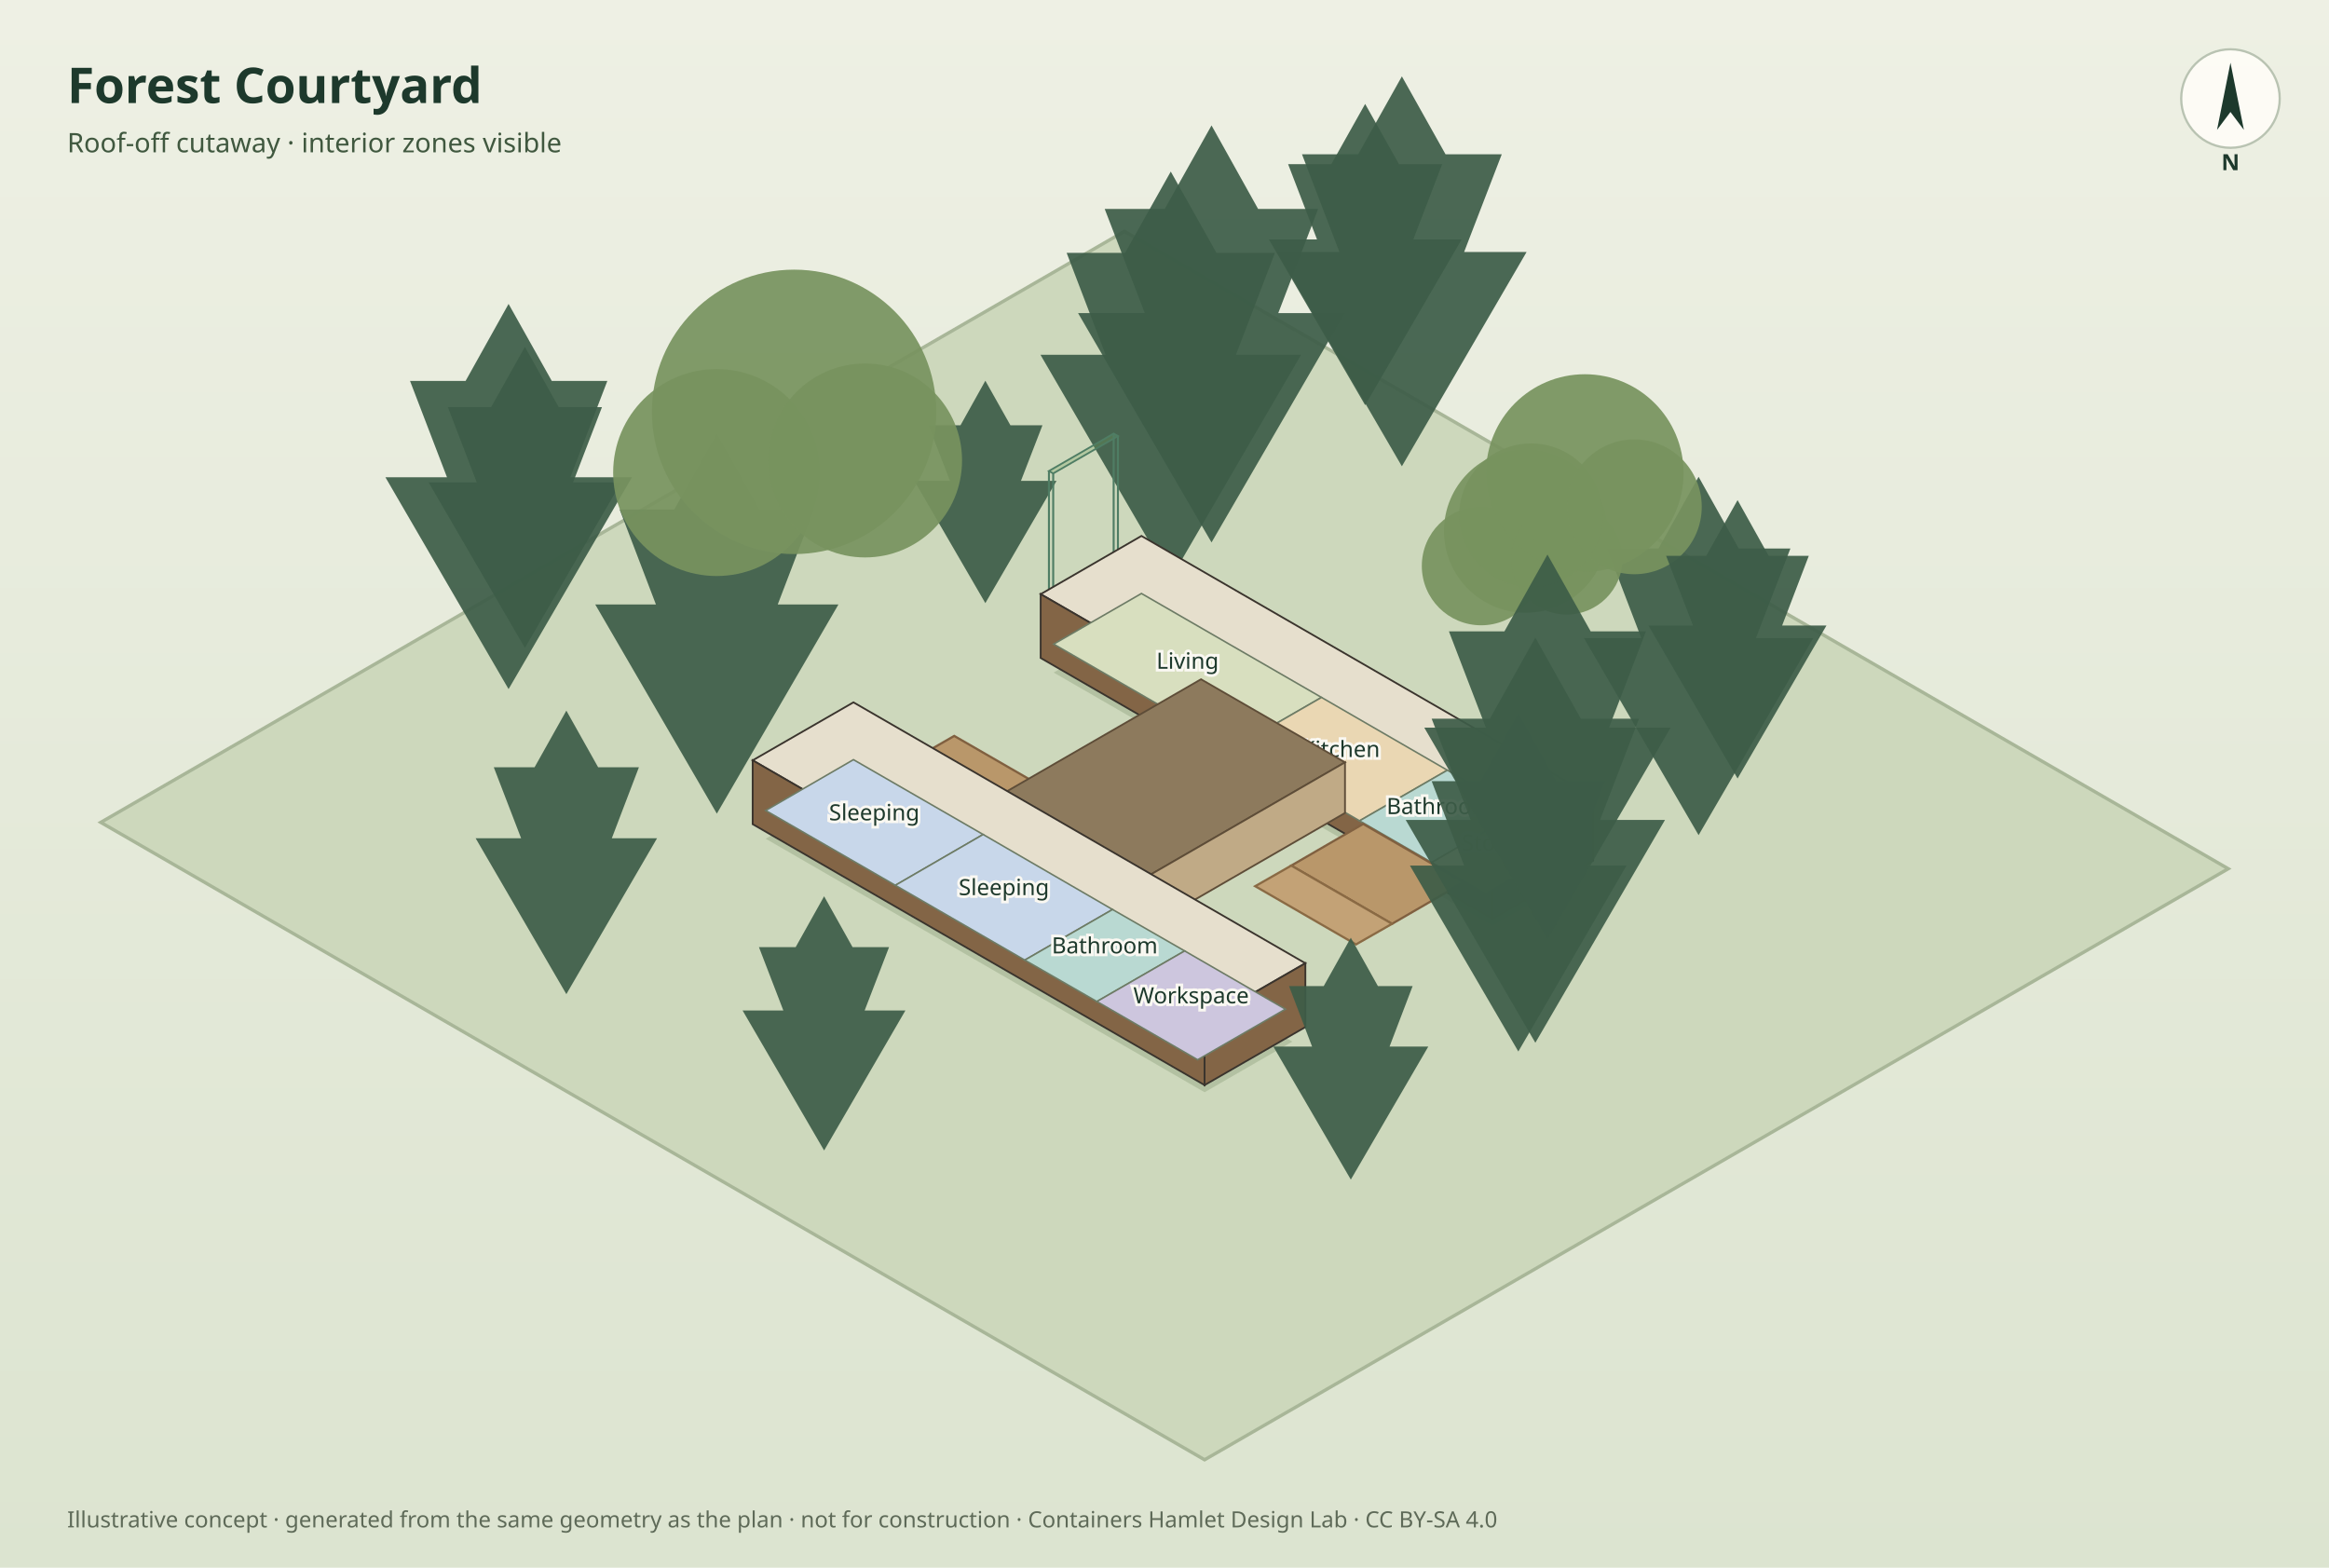
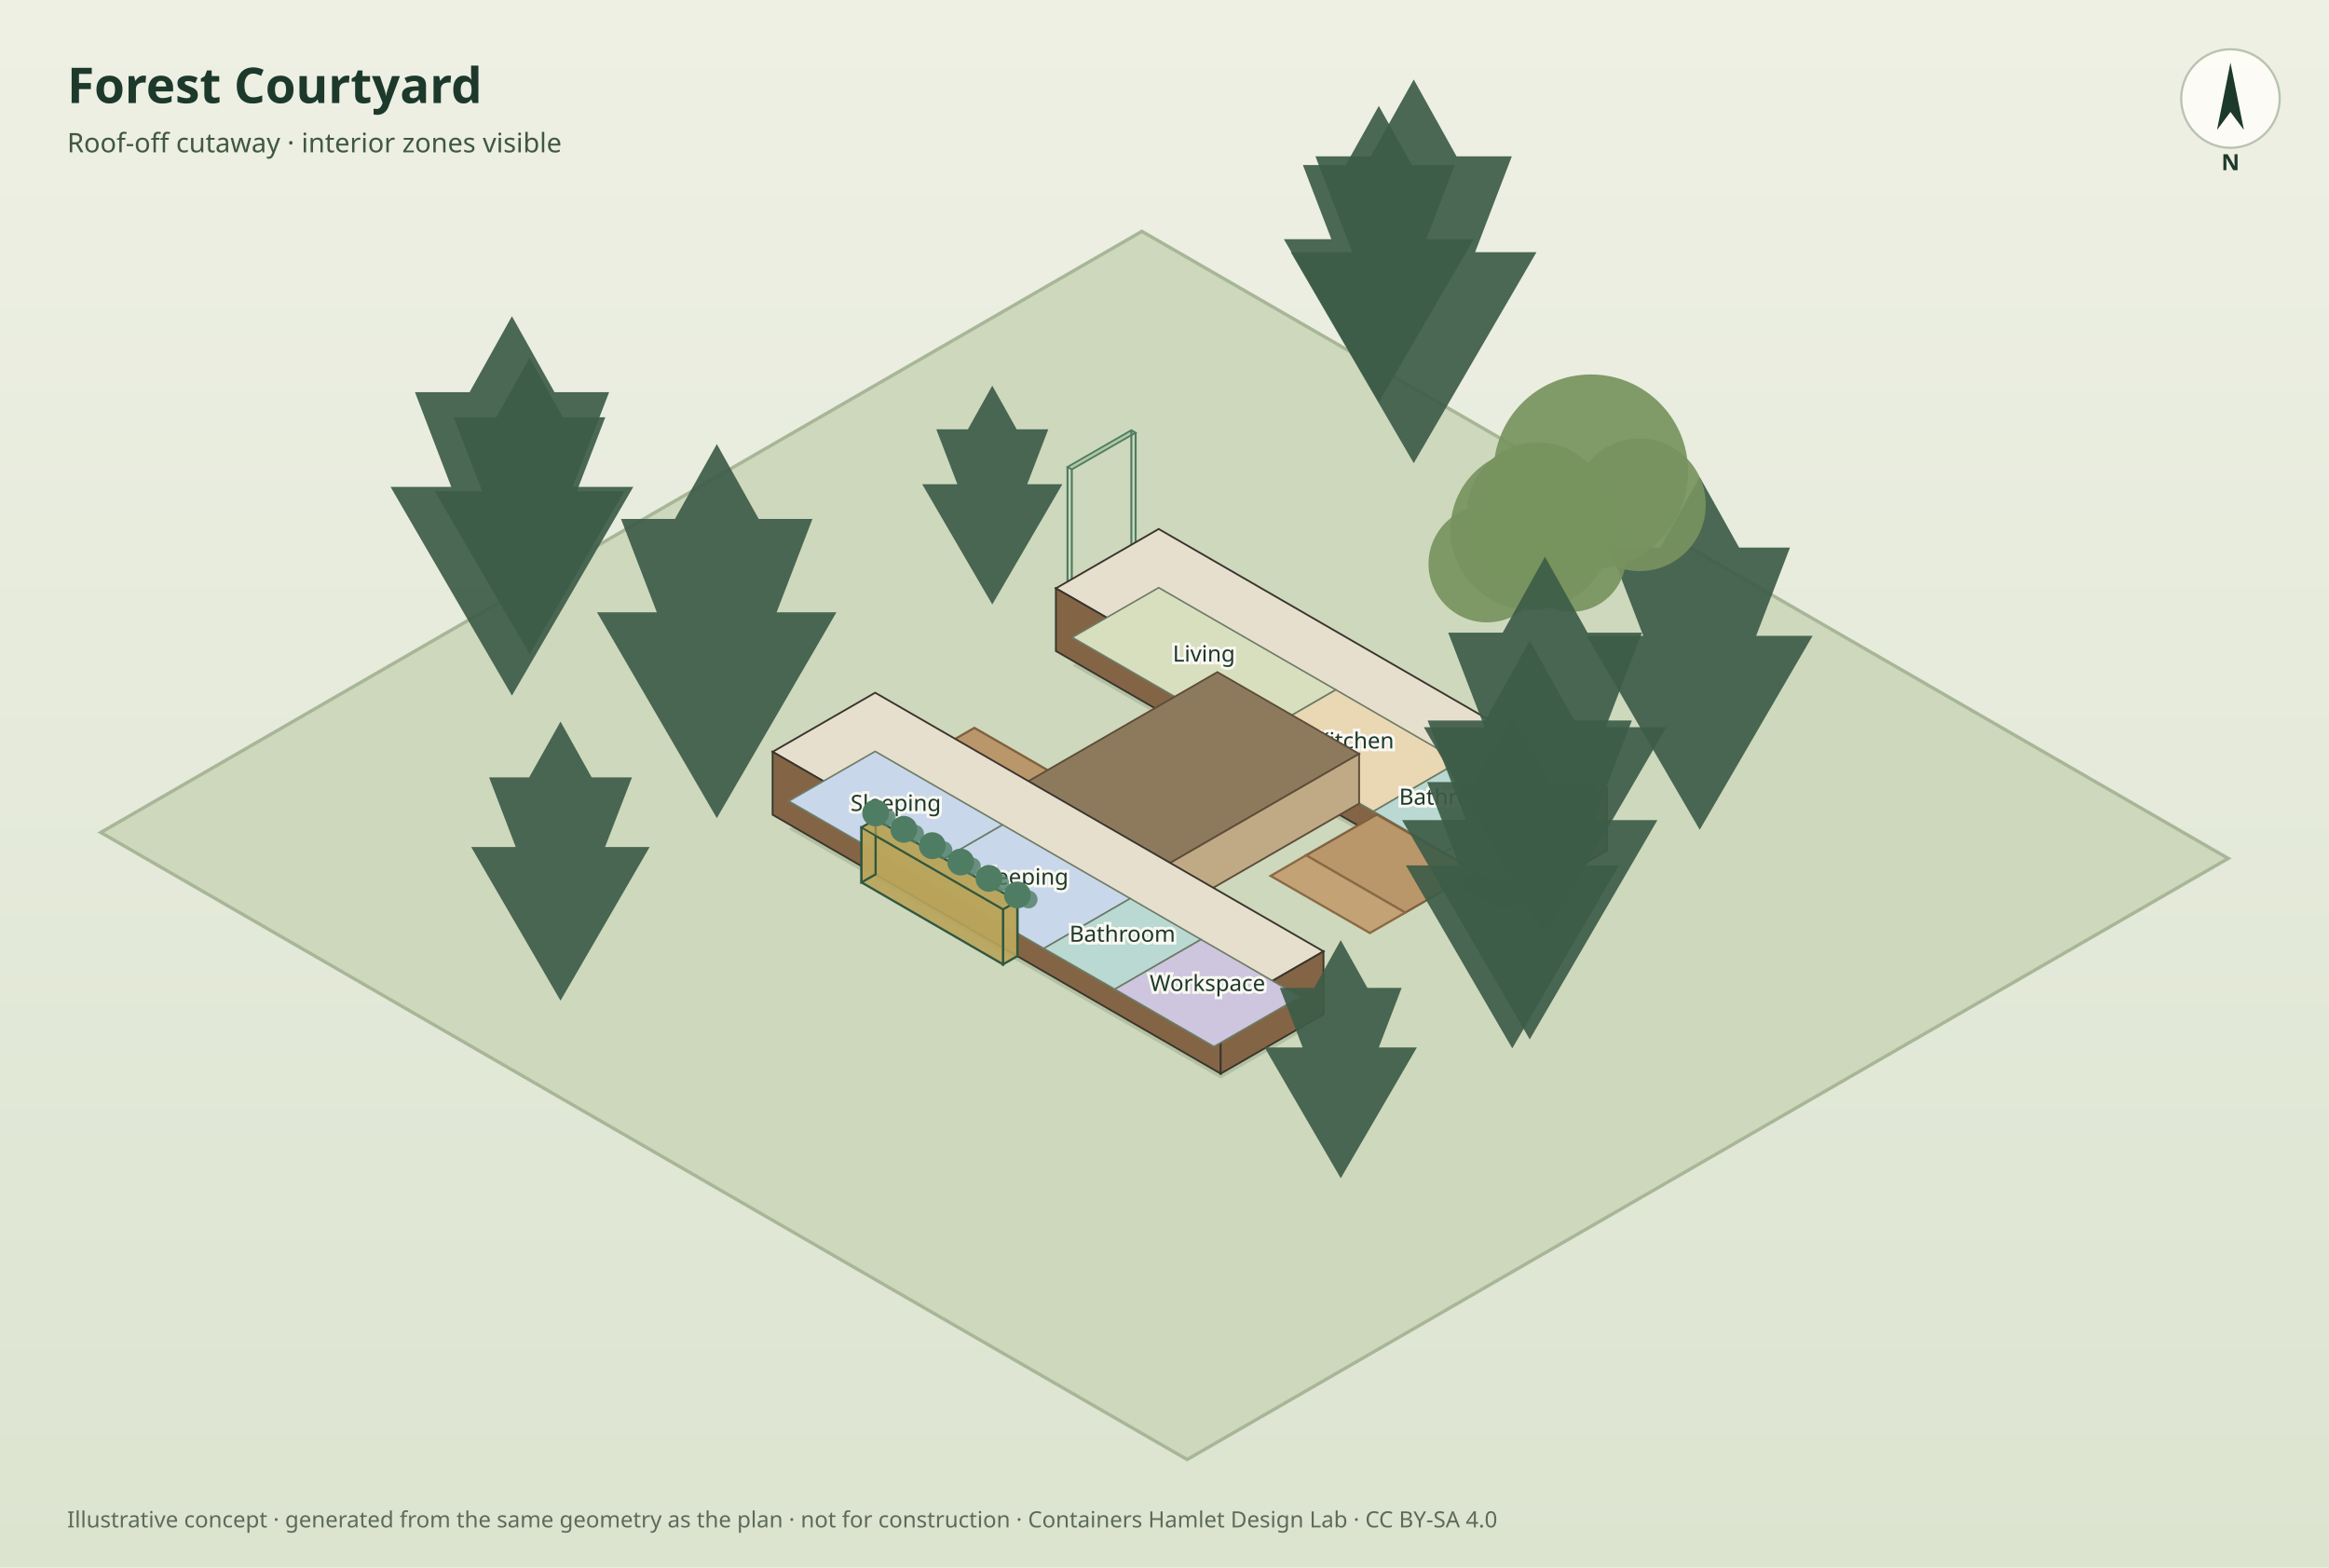
<svg xmlns="http://www.w3.org/2000/svg" viewBox="0 0 1040 700" role="img" aria-labelledby="concept-forest-courtyard-cutaway-t concept-forest-courtyard-cutaway-d">
  <defs>
    <linearGradient id="concept-forest-courtyard-cutaway-sky" x1="0" y1="0" x2="0" y2="1">
      <stop offset="0" stop-color="#eef0e4" />
      <stop offset="1" stop-color="#dce4d0" />
    </linearGradient>
  </defs>
  <rect width="1040" height="700" fill="url(#concept-forest-courtyard-cutaway-sky)" />
-   <path d="M502.1 103.3L995 387.9L537.9 651.8L45 367.2Z" fill="#cdd8bc" stroke="#a8b698" stroke-width="1.5" />
+   <path d="M509.9 103.3L995 383.3L530.1 651.7L45 371.7Z" fill="#cdd8bc" stroke="#a8b698" stroke-width="1.5" />
  <g fill="#3d5d48" fill-opacity="0.92">
-     <path d="M227.1 307.7L282.2 213.1L254.7 213.1L271.2 170.1L246.4 170.1L227.1 135.7L207.9 170.1L183.1 170.1L199.6 213.1L172.1 213.1Z" />
+     <path d="M228.6 310.6L282.8 217.4L255.7 217.4L272 175.1L247.6 175.1L228.6 141.2L209.7 175.1L185.3 175.1L201.5 217.4L174.4 217.4Z" />
  </g>
  <g fill="#3d5d48" fill-opacity="0.92">
-     <path d="M320.1 363.3L374.4 269.9L347.3 269.9L363.5 227.5L339.1 227.5L320.1 193.6L301.1 227.5L276.7 227.5L292.9 269.9L265.8 269.9Z" />
+     <path d="M320.1 365.3L373.5 273.4L346.8 273.4L362.8 231.7L338.8 231.7L320.1 198.3L301.4 231.7L277.3 231.7L293.3 273.4L266.6 273.4Z" />
  </g>
  <g fill="#3d5d48" fill-opacity="0.92">
-     <path d="M440 269.3L471.8 214.7L455.9 214.7L465.5 189.9L451.2 189.9L440 170L428.9 189.9L414.6 189.9L424.2 214.7L408.3 214.7Z" />
+     <path d="M443.1 269.9L474.4 216.2L458.7 216.2L468.1 191.7L454 191.7L443.1 172.2L432.2 191.7L418.1 191.7L427.5 216.2L411.8 216.2Z" />
  </g>
  <g fill="#3d5d48" fill-opacity="0.92">
-     <path d="M626 208.2L681.7 112.5L653.8 112.5L670.6 68.9L645.5 68.9L626 34.1L606.5 68.9L581.4 68.9L598.1 112.5L570.3 112.5Z" />
+     <path d="M631.3 206.8L686.1 112.6L658.7 112.6L675.1 69.8L650.4 69.8L631.3 35.5L612.1 69.8L587.4 69.8L603.8 112.6L576.4 112.6Z" />
  </g>
  <g fill="#3d5d48" fill-opacity="0.92">
-     <path d="M234.4 289.3L277.4 215.4L255.9 215.4L268.8 181.8L249.5 181.8L234.4 154.9L219.3 181.8L200 181.8L212.9 215.4L191.4 215.4Z" />
+     <path d="M236.5 292.1L278.8 219.3L257.6 219.3L270.3 186.3L251.3 186.3L236.5 159.8L221.6 186.3L202.6 186.3L215.3 219.3L194.1 219.3Z" />
  </g>
  <g fill="#3d5d48" fill-opacity="0.92">
-     <path d="M758.5 372.9L809.7 284.9L784.1 284.9L799.5 244.9L776.4 244.9L758.5 212.9L740.6 244.9L717.6 244.9L732.9 284.9L707.3 284.9Z" />
+     <path d="M759 370.5L809.4 283.9L784.2 283.9L799.3 244.5L776.6 244.5L759 213L741.4 244.5L718.7 244.5L733.8 283.9L708.6 283.9Z" />
  </g>
  <g fill="#78935f" fill-opacity="0.92">
-     <circle cx="681.3" cy="237.1" r="36.5" />
-     <circle cx="661.4" cy="252.7" r="26.5" />
-     <circle cx="699.6" cy="249.5" r="24.9" />
+     <circle cx="683.6" cy="236.5" r="35.9" />
+     <circle cx="664" cy="251.8" r="26.1" />
+     <circle cx="701.6" cy="248.7" r="24.5" />
  </g>
  <g fill="#3d5d48" fill-opacity="0.92">
-     <path d="M609.6 180.9L652.7 106.9L631.1 106.9L644 73.3L624.7 73.3L609.6 46.4L594.5 73.3L575.2 73.3L588.1 106.9L566.6 106.9Z" />
+     <path d="M615.7 179.6L658.1 106.8L636.9 106.8L649.6 73.7L630.5 73.7L615.7 47.3L600.9 73.7L581.8 73.7L594.5 106.8L573.3 106.8Z" />
  </g>
  <g fill="#78935f" fill-opacity="0.92">
-     <circle cx="707.7" cy="211.2" r="44.1" />
-     <circle cx="683.7" cy="230.1" r="32.1" />
-     <circle cx="729.8" cy="226.3" r="30.1" />
+     <circle cx="710.4" cy="210.6" r="43.4" />
+     <circle cx="686.7" cy="229.1" r="31.6" />
+     <circle cx="732.1" cy="225.4" r="29.6" />
  </g>
-   <g fill="#78935f" fill-opacity="0.92">
-     <circle cx="354.6" cy="183.9" r="63.5" />
-     <circle cx="320" cy="211" r="46.2" />
-     <circle cx="386.3" cy="205.6" r="43.3" />
+   <path d="M505.2 259.9 507.1 261 478.6 277.4 476.7 276.3Z" fill="#9ab886" fill-opacity="0.3" stroke="#4f7d64" stroke-width="0.8" />
+   <path d="M505.2 192.1 507.1 193.2 478.6 209.6 476.7 208.5Z" fill="#6f9d5b" fill-opacity="0.28" stroke="#4f7d64" stroke-width="0.8" />
+   <path d="M505.2 259.9L505.2 192.1" stroke="#4f7d64" stroke-width="0.9" />
+   <path d="M507.1 261L507.1 193.2" stroke="#4f7d64" stroke-width="0.9" />
+   <path d="M478.6 277.4L478.6 209.6" stroke="#4f7d64" stroke-width="0.9" />
+   <path d="M476.7 276.3L476.7 208.5" stroke="#4f7d64" stroke-width="0.9" />
+   <path d="M517.4 274.9 710.2 386.2 671.7 408.5 478.8 297.1Z" fill="#9eae8d" fill-opacity="0.55" />
+   <path d="M517.4 236.2 717.5 351.8 671.7 378.2 471.5 262.7Z" fill="#e6dfcd" stroke="#3a342d" stroke-width="0.8" />
+   <path d="M471.5 290.7 671.7 406.3 671.7 378.2 471.5 262.7Z" fill="#836546" stroke="#3a342d" stroke-width="0.8" />
+   <path d="M717.5 379.8 671.7 406.3 671.7 378.2 717.5 351.8Z" fill="#836546" stroke="#3a342d" stroke-width="0.8" />
+   <path d="M517.4 262.4 596.5 308 557.9 330.3 478.8 284.6Z" fill="#d8dfbf" stroke="#6d7b65" stroke-width="0.7" />
+   <text x="537.6" y="295.4" font-family="system-ui, sans-serif" font-size="10" text-anchor="middle" fill="#1d392c" stroke="#faf8f2" stroke-width="2.5" paint-order="stroke">Living</text>
+   <path d="M596.5 308 651.8 340 613.3 362.3 557.9 330.3Z" fill="#ead7b3" stroke="#6d7b65" stroke-width="0.7" />
+   <text x="604.9" y="334.2" font-family="system-ui, sans-serif" font-size="10" text-anchor="middle" fill="#1d392c" stroke="#faf8f2" stroke-width="2.5" paint-order="stroke">Kitchen</text>
+   <path d="M651.8 340 683.5 358.3 644.9 380.6 613.3 362.3Z" fill="#b9d9d2" stroke="#6d7b65" stroke-width="0.7" />
+   <text x="648.4" y="359.3" font-family="system-ui, sans-serif" font-size="10" text-anchor="middle" fill="#1d392c" stroke="#faf8f2" stroke-width="2.5" paint-order="stroke">Bathroom</text>
+   <path d="M683.5 358.3 707.2 372 668.6 394.3 644.9 380.6Z" fill="#ddd4c2" stroke="#6d7b65" stroke-width="0.7" />
+   <text x="676" y="375.3" font-family="system-ui, sans-serif" font-size="10" text-anchor="middle" fill="#1d392c" stroke="#faf8f2" stroke-width="2.5" paint-order="stroke">Storage</text>
+   <path d="M435.1 325 482.6 352.4 450.9 370.6 403.5 343.2Z" fill="#b9976a" stroke="#806040" stroke-width="1" />
+   <path d="M543.6 300.1 606.9 336.6 518.9 387.4 455.6 350.9Z" fill="#8d7a5d" stroke="#5e4d38" stroke-width="0.8" />
+   <path d="M455.6 373.1 518.9 409.6 518.9 387.4 455.6 350.9Z" fill="#c0aa86" stroke="#5e4d38" stroke-width="0.8" />
+   <path d="M606.9 358.8 518.9 409.6 518.9 387.4 606.9 336.6Z" fill="#c0aa86" stroke="#5e4d38" stroke-width="0.8" />
+   <path d="M455.6 373.1 518.9 409.6 518.9 387.4 455.6 350.9Z" fill="#6b9277" fill-opacity="0.18" stroke="#4f7d64" stroke-width="1" />
+   <path d="M614.8 363.7 659.1 389.2 627.5 407.5 583.2 381.9Z" fill="#b9976a" stroke="#806040" stroke-width="1" />
+   <path d="M583.2 381.9 627.5 407.5 611.7 416.6 567.4 391.1Z" fill="#c3a276" stroke="#8a6a44" stroke-width="1" />
+   <path d="M390.8 347.9 583.7 459.3 545.1 481.6 352.2 370.2Z" fill="#9eae8d" fill-opacity="0.55" />
+   <path d="M390.8 309.3 591 424.8 545.1 451.3 345 335.7Z" fill="#e6dfcd" stroke="#3a342d" stroke-width="0.8" />
+   <path d="M345 363.8 545.1 479.4 545.1 451.3 345 335.7Z" fill="#836546" stroke="#3a342d" stroke-width="0.8" />
+   <path d="M591 452.9 545.1 479.4 545.1 451.3 591 424.8Z" fill="#836546" stroke="#3a342d" stroke-width="0.8" />
+   <path d="M390.8 335.5 447.7 368.3 409.2 390.6 352.2 357.7Z" fill="#c8d7ea" stroke="#6d7b65" stroke-width="0.7" />
+   <text x="400" y="362.1" font-family="system-ui, sans-serif" font-size="10" text-anchor="middle" fill="#1d392c" stroke="#faf8f2" stroke-width="2.5" paint-order="stroke">Sleeping</text>
+   <path d="M447.7 368.3 504.7 401.2 466.1 423.5 409.2 390.6Z" fill="#c8d7ea" stroke="#6d7b65" stroke-width="0.7" />
+   <text x="456.9" y="395" font-family="system-ui, sans-serif" font-size="10" text-anchor="middle" fill="#1d392c" stroke="#faf8f2" stroke-width="2.5" paint-order="stroke">Sleeping</text>
+   <path d="M504.7 401.2 536.3 419.5 497.8 441.7 466.1 423.5Z" fill="#b9d9d2" stroke="#6d7b65" stroke-width="0.7" />
+   <text x="501.2" y="420.5" font-family="system-ui, sans-serif" font-size="10" text-anchor="middle" fill="#1d392c" stroke="#faf8f2" stroke-width="2.5" paint-order="stroke">Bathroom</text>
+   <path d="M536.3 419.5 580.6 445.1 542.1 467.3 497.8 441.7Z" fill="#cdc6de" stroke="#6d7b65" stroke-width="0.7" />
+   <text x="539.2" y="442.5" font-family="system-ui, sans-serif" font-size="10" text-anchor="middle" fill="#1d392c" stroke="#faf8f2" stroke-width="2.5" paint-order="stroke">Workspace</text>
+   <path d="M391 390.4 454.3 426.9 454.3 402.4 391 365.8Z" fill="#b9a45a" fill-opacity="0.9" stroke="#31573f" stroke-width="1" />
+   <path d="M454.3 426.9 447.9 430.6 447.9 406 454.3 402.4Z" fill="#b9a45a" fill-opacity="0.9" stroke="#31573f" stroke-width="1" />
+   <path d="M447.9 430.6 384.7 394 384.7 369.5 447.9 406Z" fill="#b9a45a" fill-opacity="0.9" stroke="#31573f" stroke-width="1" />
+   <path d="M384.7 394 391 390.4 391 365.8 384.7 369.5Z" fill="#b9a45a" fill-opacity="0.9" stroke="#31573f" stroke-width="1" />
+   <path d="M391 365.8 454.3 402.4 447.9 406 384.7 369.5Z" fill="#b9a45a" fill-opacity="0.65" stroke="#31573f" stroke-width="0.8" />
+   <circle cx="391" cy="363" r="6" fill="#4f7d64" />
+   <circle cx="396" cy="365" r="4" fill="#4f7d64" opacity="0.8" />
+   <circle cx="403.6" cy="370.3" r="6" fill="#4f7d64" />
+   <circle cx="408.6" cy="372.3" r="4" fill="#4f7d64" opacity="0.8" />
+   <circle cx="416.3" cy="377.6" r="6" fill="#4f7d64" />
+   <circle cx="421.3" cy="379.6" r="4" fill="#4f7d64" opacity="0.8" />
+   <circle cx="429" cy="384.9" r="6" fill="#4f7d64" />
+   <circle cx="434" cy="386.9" r="4" fill="#4f7d64" opacity="0.8" />
+   <circle cx="441.6" cy="392.2" r="6" fill="#4f7d64" />
+   <circle cx="446.6" cy="394.2" r="4" fill="#4f7d64" opacity="0.8" />
+   <circle cx="454.3" cy="399.6" r="6" fill="#4f7d64" />
+   <circle cx="459.3" cy="401.6" r="4" fill="#4f7d64" opacity="0.8" />
+   <g fill="#3d5d48" fill-opacity="0.92">
+     <path d="M675.3 468.1L722.9 386.4L699.1 386.4L713.4 349.2L692 349.2L675.3 319.5L658.7 349.2L637.3 349.2L651.6 386.4L627.8 386.4Z" />
  </g>
  <g fill="#3d5d48" fill-opacity="0.92">
-     <path d="M522.8 258.4L581 158.4L551.9 158.4L569.3 112.9L543.2 112.9L522.8 76.6L502.4 112.9L476.3 112.9L493.7 158.4L464.6 158.4Z" />
+     <path d="M683.1 464.1L740.1 366.2L711.6 366.2L728.7 321.7L703 321.7L683.1 286.1L663.2 321.7L637.5 321.7L654.6 366.2L626.1 366.2Z" />
  </g>
  <g fill="#3d5d48" fill-opacity="0.92">
-     <path d="M541 242.2L600.5 139.8L570.8 139.8L588.6 93.3L561.8 93.3L541 56L520.1 93.3L493.3 93.3L511.2 139.8L481.4 139.8Z" />
+     <path d="M250.3 446.8L290.1 378.2L270.2 378.2L282.2 347.1L264.2 347.1L250.3 322.2L236.3 347.1L218.4 347.1L230.3 378.2L210.4 378.2Z" />
  </g>
  <g fill="#3d5d48" fill-opacity="0.92">
-     <path d="M775.9 347.6L815.6 279.3L795.8 279.3L807.7 248.2L789.8 248.2L775.9 223.3L761.9 248.2L744 248.2L756 279.3L736.1 279.3Z" />
-   </g>
-   <path d="M497.3 262.5 499.2 263.6 470.3 280.3 468.4 279.2Z" fill="#9ab886" fill-opacity="0.3" stroke="#4f7d64" stroke-width="0.8" />
-   <path d="M497.3 193.6 499.2 194.7 470.3 211.4 468.4 210.3Z" fill="#6f9d5b" fill-opacity="0.28" stroke="#4f7d64" stroke-width="0.8" />
-   <path d="M497.3 262.5L497.3 193.6" stroke="#4f7d64" stroke-width="0.9" />
-   <path d="M499.2 263.6L499.2 194.7" stroke="#4f7d64" stroke-width="0.9" />
-   <path d="M470.3 280.3L470.3 211.4" stroke="#4f7d64" stroke-width="0.9" />
-   <path d="M468.4 279.2L468.4 210.3" stroke="#4f7d64" stroke-width="0.9" />
-   <path d="M509.7 277.7 705.7 390.8 666.5 413.4 470.5 300.3Z" fill="#9eae8d" fill-opacity="0.55" />
-   <path d="M509.7 239.3 711.4 355.8 666.5 381.8 464.7 265.3Z" fill="#e6dfcd" stroke="#3a342d" stroke-width="0.8" />
-   <path d="M464.7 293.8 666.5 410.3 666.5 381.8 464.7 265.3Z" fill="#836546" stroke="#3a342d" stroke-width="0.8" />
-   <path d="M711.4 384.3 666.5 410.3 666.5 381.8 711.4 355.8Z" fill="#836546" stroke="#3a342d" stroke-width="0.8" />
-   <path d="M509.7 265 590.1 311.4 550.9 334 470.5 287.6Z" fill="#d8dfbf" stroke="#6d7b65" stroke-width="0.7" />
-   <text x="530.3" y="298.6" font-family="system-ui, sans-serif" font-size="10" text-anchor="middle" fill="#1d392c" stroke="#faf8f2" stroke-width="2.5" paint-order="stroke">Living</text>
-   <path d="M590.1 311.4 646.3 343.9 607.1 366.5 550.9 334Z" fill="#ead7b3" stroke="#6d7b65" stroke-width="0.7" />
-   <text x="598.6" y="338" font-family="system-ui, sans-serif" font-size="10" text-anchor="middle" fill="#1d392c" stroke="#faf8f2" stroke-width="2.5" paint-order="stroke">Kitchen</text>
-   <path d="M646.3 343.9 678.5 362.4 639.3 385.1 607.1 366.5Z" fill="#b9d9d2" stroke="#6d7b65" stroke-width="0.7" />
-   <text x="642.8" y="363.5" font-family="system-ui, sans-serif" font-size="10" text-anchor="middle" fill="#1d392c" stroke="#faf8f2" stroke-width="2.5" paint-order="stroke">Bathroom</text>
-   <path d="M678.5 362.4 702.6 376.4 663.4 399 639.3 385.1Z" fill="#ddd4c2" stroke="#6d7b65" stroke-width="0.7" />
-   <text x="670.9" y="379.8" font-family="system-ui, sans-serif" font-size="10" text-anchor="middle" fill="#1d392c" stroke="#faf8f2" stroke-width="2.5" paint-order="stroke">Storage</text>
-   <path d="M426.1 328.6 474.3 356.4 442.2 375 393.9 347.1Z" fill="#b9976a" stroke="#806040" stroke-width="1" />
-   <path d="M536.3 303.3 600.6 340.4 511.2 392 446.9 354.9Z" fill="#8d7a5d" stroke="#5e4d38" stroke-width="0.8" />
-   <path d="M446.9 377.5 511.2 414.6 511.2 392 446.9 354.9Z" fill="#c0aa86" stroke="#5e4d38" stroke-width="0.8" />
-   <path d="M600.6 363 511.2 414.6 511.2 392 600.6 340.4Z" fill="#c0aa86" stroke="#5e4d38" stroke-width="0.8" />
-   <path d="M446.9 377.5 511.2 414.6 511.2 392 446.9 354.9Z" fill="#6b9277" fill-opacity="0.18" stroke="#4f7d64" stroke-width="1" />
-   <path d="M608.7 367.9 653.7 393.9 621.6 412.5 576.6 386.5Z" fill="#b9976a" stroke="#806040" stroke-width="1" />
-   <path d="M576.6 386.5 621.6 412.5 605.5 421.7 560.5 395.7Z" fill="#c3a276" stroke="#8a6a44" stroke-width="1" />
-   <path d="M381.1 351.9 577.1 465.1 537.9 487.7 341.9 374.5Z" fill="#9eae8d" fill-opacity="0.55" />
-   <path d="M381.1 313.6 582.9 430.1 537.9 456 336.1 339.5Z" fill="#e6dfcd" stroke="#3a342d" stroke-width="0.8" />
-   <path d="M336.1 368 537.9 484.5 537.9 456 336.1 339.5Z" fill="#836546" stroke="#3a342d" stroke-width="0.8" />
-   <path d="M582.9 458.6 537.9 484.5 537.9 456 582.9 430.1Z" fill="#836546" stroke="#3a342d" stroke-width="0.8" />
-   <path d="M381.1 339.2 439 372.6 399.8 395.3 341.9 361.9Z" fill="#c8d7ea" stroke="#6d7b65" stroke-width="0.7" />
-   <text x="390.4" y="366.3" font-family="system-ui, sans-serif" font-size="10" text-anchor="middle" fill="#1d392c" stroke="#faf8f2" stroke-width="2.5" paint-order="stroke">Sleeping</text>
-   <path d="M439 372.6 496.8 406.1 457.6 428.7 399.8 395.3Z" fill="#c8d7ea" stroke="#6d7b65" stroke-width="0.7" />
-   <text x="448.3" y="399.7" font-family="system-ui, sans-serif" font-size="10" text-anchor="middle" fill="#1d392c" stroke="#faf8f2" stroke-width="2.5" paint-order="stroke">Sleeping</text>
-   <path d="M496.8 406.1 529 424.6 489.8 447.2 457.6 428.7Z" fill="#b9d9d2" stroke="#6d7b65" stroke-width="0.7" />
-   <text x="493.3" y="425.7" font-family="system-ui, sans-serif" font-size="10" text-anchor="middle" fill="#1d392c" stroke="#faf8f2" stroke-width="2.5" paint-order="stroke">Bathroom</text>
-   <path d="M529 424.6 574 450.6 534.8 473.2 489.8 447.2Z" fill="#cdc6de" stroke="#6d7b65" stroke-width="0.7" />
-   <text x="531.9" y="448" font-family="system-ui, sans-serif" font-size="10" text-anchor="middle" fill="#1d392c" stroke="#faf8f2" stroke-width="2.5" paint-order="stroke">Workspace</text>
-   <g fill="#3d5d48" fill-opacity="0.92">
-     <path d="M678 469.5L726.3 386.5L702.1 386.5L716.6 348.8L694.9 348.8L678 318.6L661.1 348.8L639.3 348.8L653.8 386.5L629.6 386.5Z" />
+     <path d="M598.7 526.1L632.7 467.7L615.7 467.7L625.9 441.1L610.6 441.1L598.7 419.8L586.8 441.1L571.5 441.1L581.7 467.7L564.7 467.7Z" />
  </g>
  <g fill="#3d5d48" fill-opacity="0.92">
-     <path d="M685.6 465.6L743.5 366.1L714.5 366.1L731.9 320.9L705.9 320.9L685.6 284.7L665.3 320.9L639.3 320.9L656.7 366.1L627.7 366.1Z" />
-   </g>
-   <g fill="#3d5d48" fill-opacity="0.92">
-     <path d="M252.9 443.9L293.4 374.3L273.2 374.3L285.3 342.6L267.1 342.6L252.9 317.3L238.7 342.6L220.5 342.6L232.7 374.3L212.4 374.3Z" />
-   </g>
-   <g fill="#3d5d48" fill-opacity="0.92">
-     <path d="M603.2 526.7L637.8 467.3L620.5 467.3L630.8 440.3L615.3 440.3L603.2 418.7L591.1 440.3L575.6 440.3L585.9 467.3L568.6 467.3Z" />
-   </g>
-   <g fill="#3d5d48" fill-opacity="0.92">
-     <path d="M691 419.4L746 324.9L718.5 324.9L735 281.9L710.3 281.9L691 247.6L671.8 281.9L647 281.9L663.5 324.9L636 324.9Z" />
-   </g>
-   <g fill="#3d5d48" fill-opacity="0.92">
-     <path d="M368 513.7L404.3 451.2L386.1 451.2L397 422.9L380.7 422.9L368 400.2L355.3 422.9L338.9 422.9L349.8 451.2L331.6 451.2Z" />
+     <path d="M689.9 417.8L744.1 324.7L717 324.7L733.2 282.5L708.9 282.5L689.9 248.6L671 282.5L646.7 282.5L662.9 324.7L635.8 324.7Z" />
  </g>
  <text x="30" y="46" font-family="system-ui, sans-serif" font-size="22" font-weight="800" fill="#1d392c">Forest Courtyard</text>
  <text x="30" y="68" font-family="system-ui, sans-serif" font-size="12" fill="#40583f">Roof-off cutaway · interior zones visible</text>
  <g aria-hidden="true">
    <circle cx="996" cy="44" r="22" fill="#fffdf7" fill-opacity="0.9" stroke="#b9c3b2" />
    <path d="M996 28l6 30l-6 -8l-6 8z" fill="#1d392c" />
    <text x="996" y="76" text-anchor="middle" font-size="10" font-weight="700" font-family="system-ui, sans-serif" fill="#1d392c">N</text>
  </g>
  <text x="30" y="682" font-family="system-ui, sans-serif" font-size="10" fill="#5e6a58">Illustrative concept · generated from the same geometry as the plan · not for construction · Containers Hamlet Design Lab · CC BY-SA 4.0</text>
</svg>
